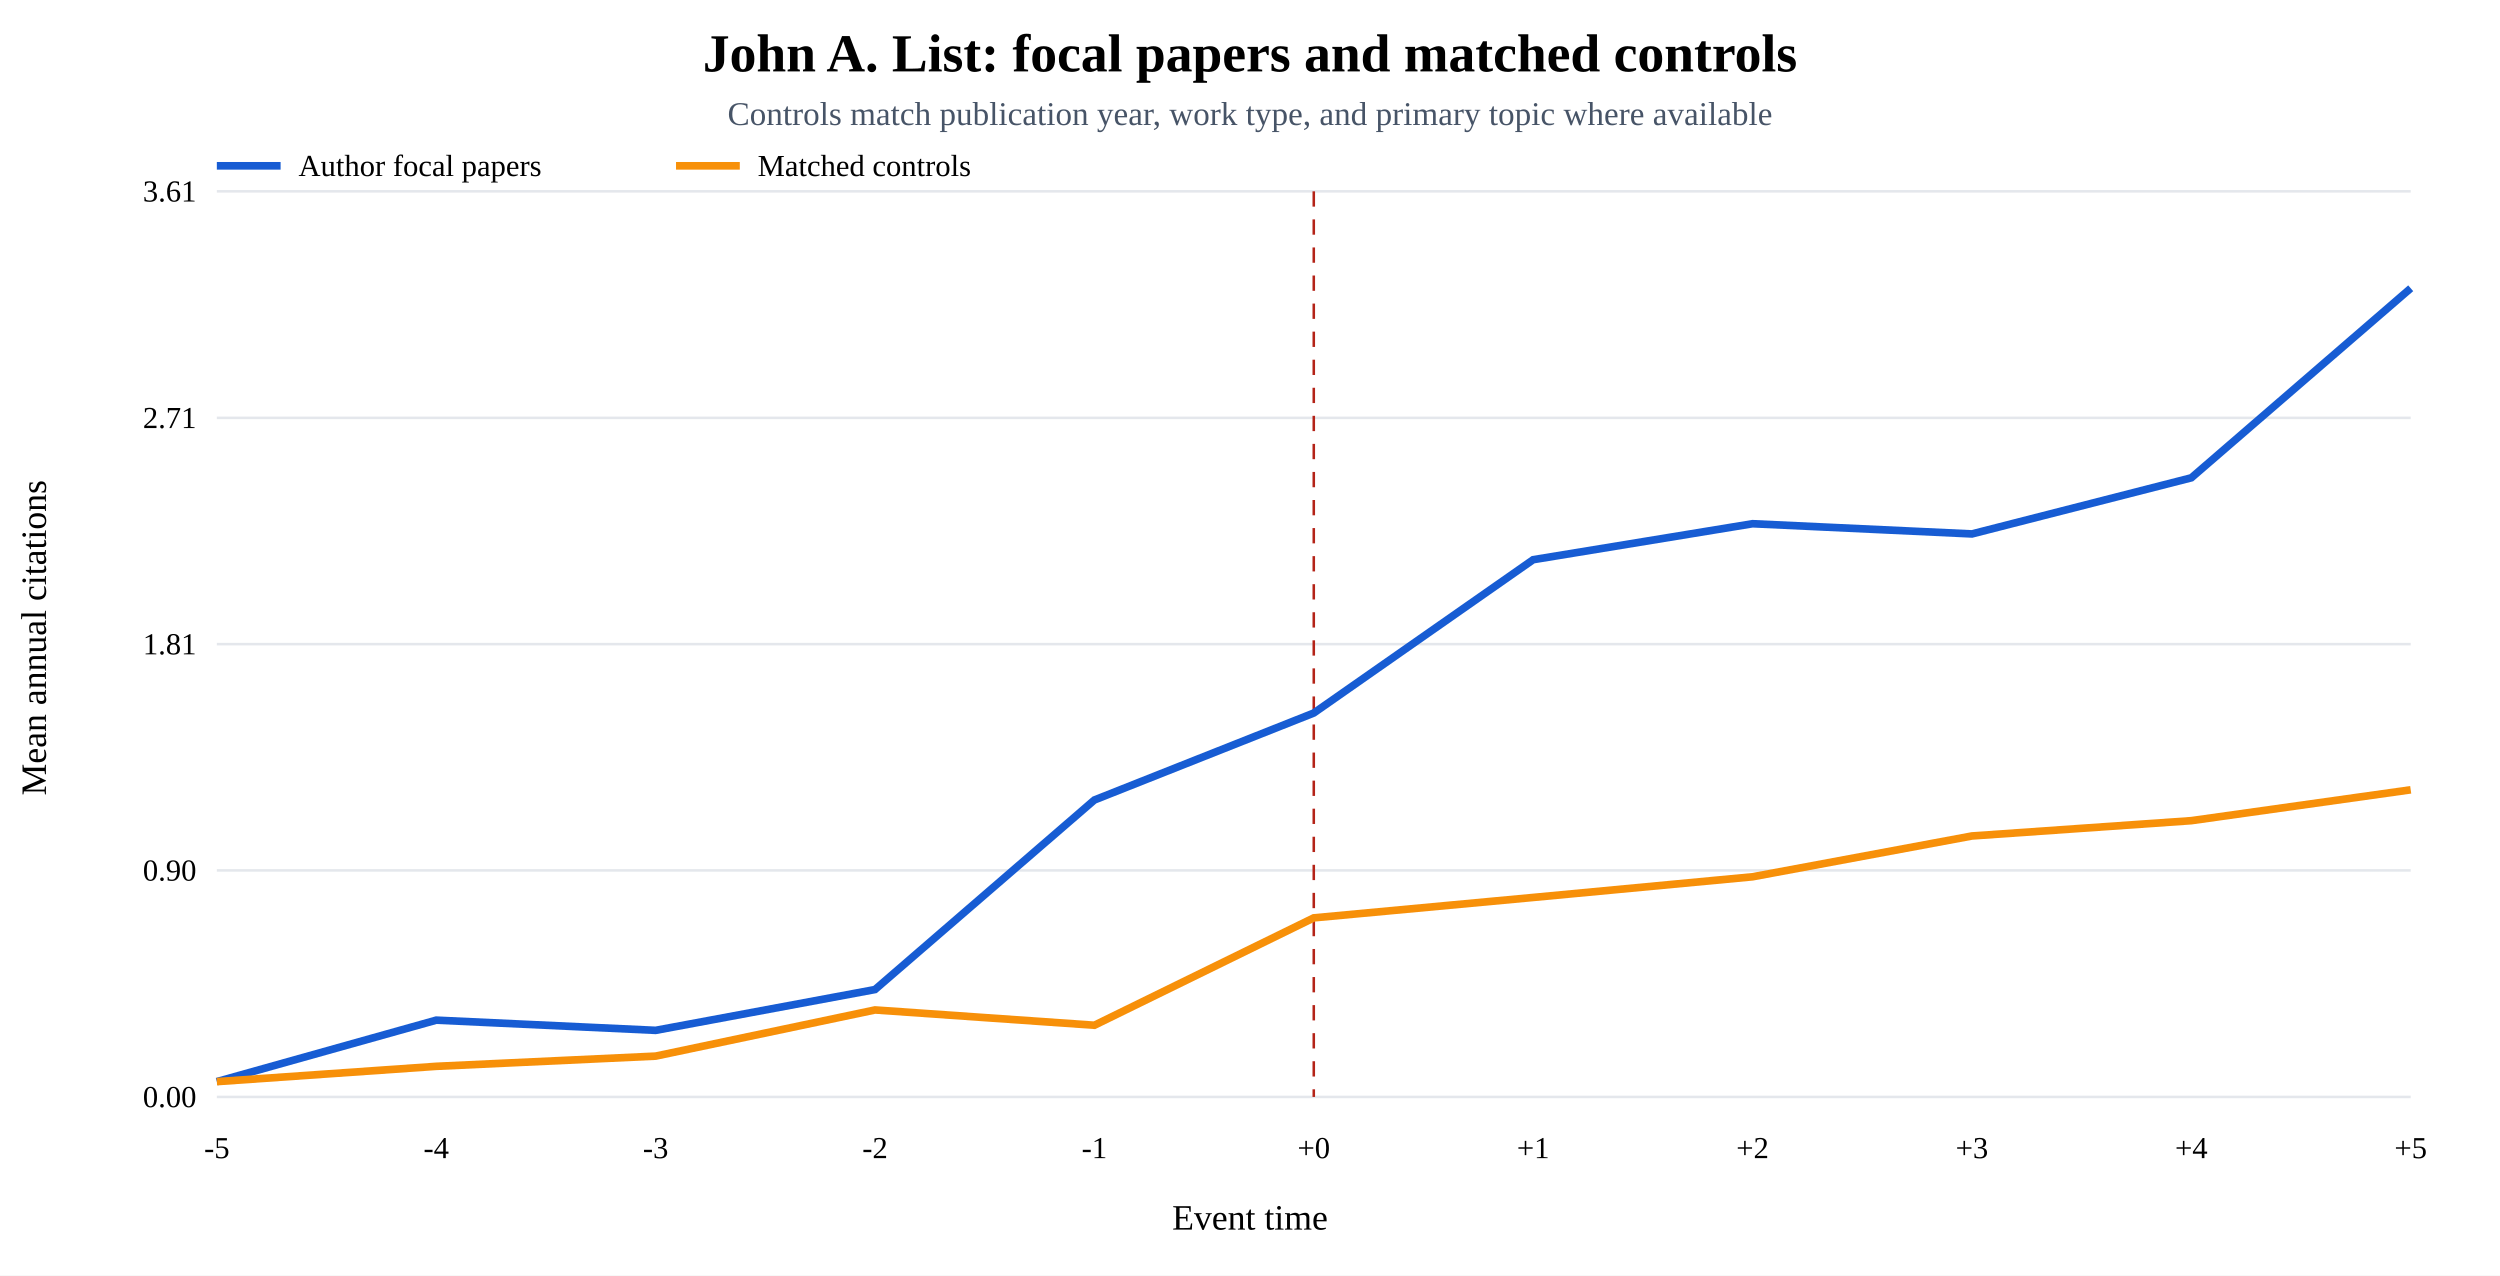
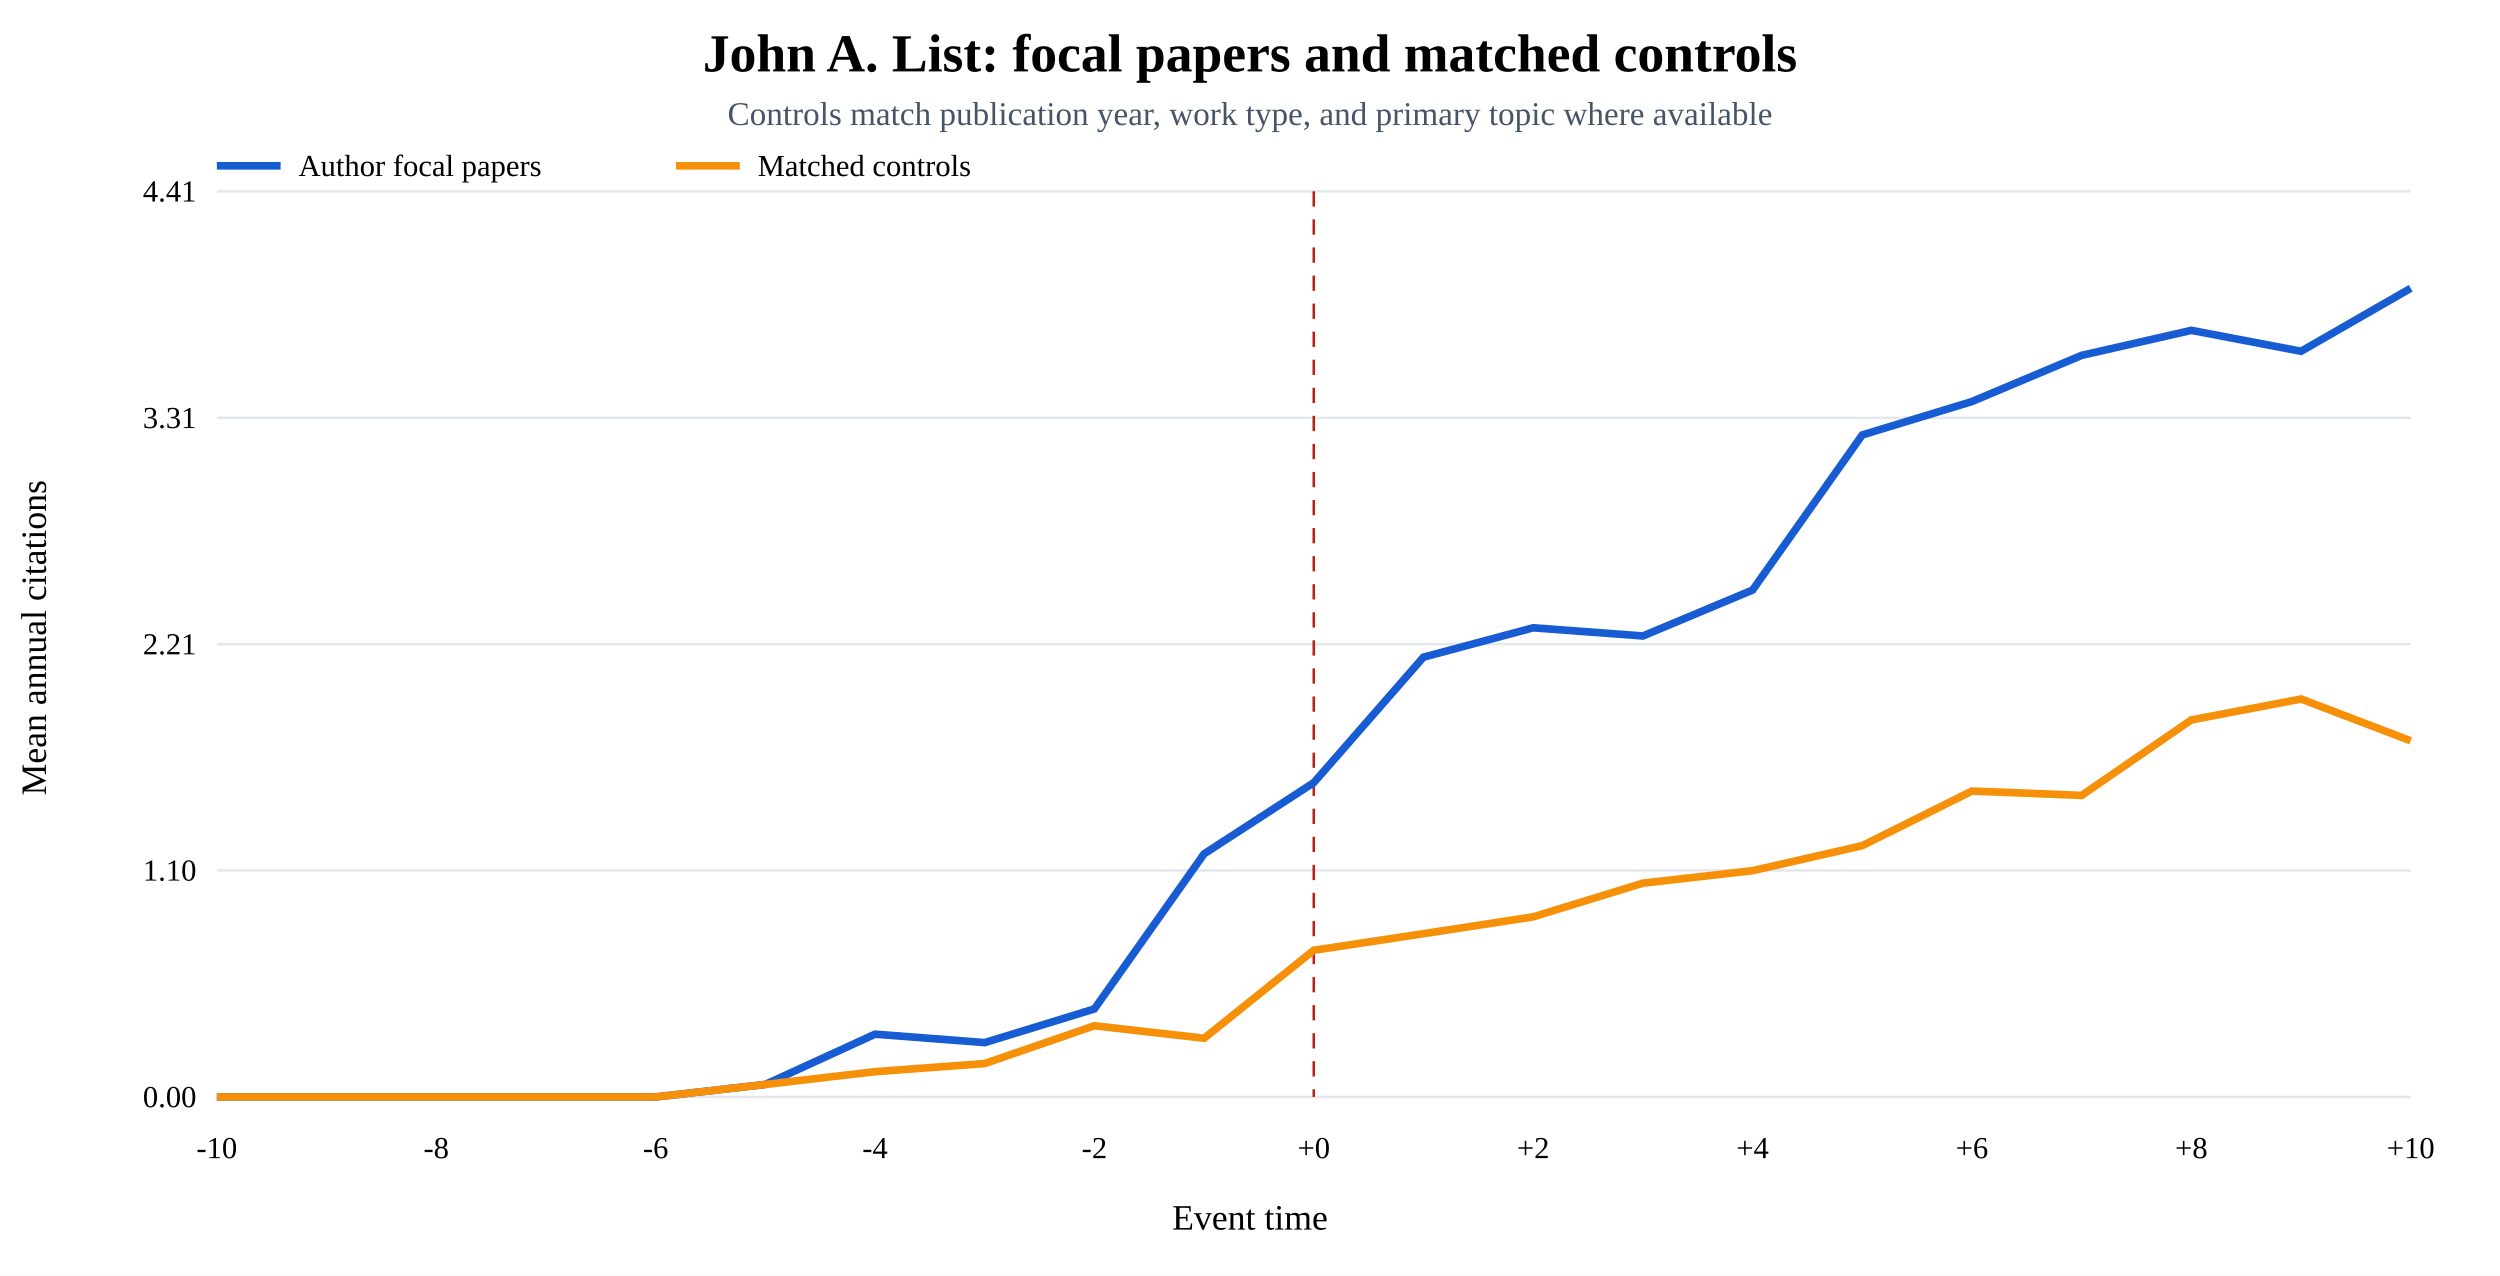
<svg xmlns="http://www.w3.org/2000/svg" viewBox="0 0 980 500">
  <rect width="100%" height="100%" fill="white" />
  <text x="490.0" y="28" text-anchor="middle" font-size="21" font-weight="700">John A. List: focal papers and matched controls</text>
  <text x="490.0" y="49" text-anchor="middle" font-size="13" fill="#475467">Controls match publication year, work type, and primary topic where available</text>
  <line x1="85" y1="430.0" x2="945" y2="430.0" stroke="#e4e7ec" />
  <text x="77" y="434.0" text-anchor="end" font-size="12">0.00</text>
  <line x1="85" y1="341.2" x2="945" y2="341.2" stroke="#e4e7ec" />
-   <text x="77" y="345.2" text-anchor="end" font-size="12">0.90</text>
+   <text x="77" y="345.2" text-anchor="end" font-size="12">1.10</text>
  <line x1="85" y1="252.5" x2="945" y2="252.5" stroke="#e4e7ec" />
-   <text x="77" y="256.5" text-anchor="end" font-size="12">1.81</text>
+   <text x="77" y="256.5" text-anchor="end" font-size="12">2.21</text>
  <line x1="85" y1="163.8" x2="945" y2="163.8" stroke="#e4e7ec" />
-   <text x="77" y="167.8" text-anchor="end" font-size="12">2.71</text>
+   <text x="77" y="167.8" text-anchor="end" font-size="12">3.31</text>
  <line x1="85" y1="75.0" x2="945" y2="75.0" stroke="#e4e7ec" />
-   <text x="77" y="79.0" text-anchor="end" font-size="12">3.61</text>
-   <text x="85.0" y="454" text-anchor="middle" font-size="12">-5</text>
-   <text x="171.0" y="454" text-anchor="middle" font-size="12">-4</text>
-   <text x="257.0" y="454" text-anchor="middle" font-size="12">-3</text>
-   <text x="343.0" y="454" text-anchor="middle" font-size="12">-2</text>
-   <text x="429.0" y="454" text-anchor="middle" font-size="12">-1</text>
+   <text x="77" y="79.0" text-anchor="end" font-size="12">4.41</text>
+   <text x="85.0" y="454" text-anchor="middle" font-size="12">-10</text>
+   <text x="171.0" y="454" text-anchor="middle" font-size="12">-8</text>
+   <text x="257.0" y="454" text-anchor="middle" font-size="12">-6</text>
+   <text x="343.0" y="454" text-anchor="middle" font-size="12">-4</text>
+   <text x="429.0" y="454" text-anchor="middle" font-size="12">-2</text>
  <text x="515.0" y="454" text-anchor="middle" font-size="12">+0</text>
-   <text x="601.0" y="454" text-anchor="middle" font-size="12">+1</text>
-   <text x="687.0" y="454" text-anchor="middle" font-size="12">+2</text>
-   <text x="773.0" y="454" text-anchor="middle" font-size="12">+3</text>
-   <text x="859.0" y="454" text-anchor="middle" font-size="12">+4</text>
-   <text x="945.0" y="454" text-anchor="middle" font-size="12">+5</text>
+   <text x="601.0" y="454" text-anchor="middle" font-size="12">+2</text>
+   <text x="687.0" y="454" text-anchor="middle" font-size="12">+4</text>
+   <text x="773.0" y="454" text-anchor="middle" font-size="12">+6</text>
+   <text x="859.0" y="454" text-anchor="middle" font-size="12">+8</text>
+   <text x="945.0" y="454" text-anchor="middle" font-size="12">+10</text>
  <line x1="515.0" y1="75" x2="515.0" y2="430" stroke="#b42318" stroke-dasharray="6 5" />
-   <polyline points="85.0,424.0 171.0,399.9 257.0,403.9 343.0,387.9 429.0,313.6 515.0,279.5 601.0,219.4 687.0,205.3 773.0,209.3 859.0,187.3 945.0,113.0" fill="none" stroke="#175cd3" stroke-width="3" />
-   <polyline points="85.0,424.0 171.0,418.0 257.0,414.0 343.0,395.9 429.0,401.9 515.0,359.8 601.0,351.8 687.0,343.7 773.0,327.7 859.0,321.7 945.0,309.6" fill="none" stroke="#f79009" stroke-width="3" />
+   <polyline points="85.0,430.0 128.0,430.0 171.0,430.0 214.0,430.0 257.0,430.0 300.0,425.1 343.0,405.4 386.0,408.7 429.0,395.5 472.0,334.7 515.0,306.8 558.0,257.6 601.0,246.1 644.0,249.3 687.0,231.3 730.0,170.5 773.0,157.4 816.0,139.3 859.0,129.5 902.0,137.7 945.0,113.0" fill="none" stroke="#175cd3" stroke-width="3" />
+   <polyline points="85.0,430.0 128.0,430.0 171.0,430.0 214.0,430.0 257.0,430.0 300.0,425.1 343.0,420.1 386.0,416.9 429.0,402.1 472.0,407.0 515.0,372.5 558.0,366.0 601.0,359.4 644.0,346.2 687.0,341.3 730.0,331.5 773.0,310.1 816.0,311.8 859.0,282.2 902.0,274.0 945.0,290.4" fill="none" stroke="#f79009" stroke-width="3" />
  <line x1="85" y1="65" x2="110" y2="65" stroke="#175cd3" stroke-width="3" />
  <text x="117" y="69" font-size="12">Author focal papers</text>
  <line x1="265" y1="65" x2="290" y2="65" stroke="#f79009" stroke-width="3" />
  <text x="297" y="69" font-size="12">Matched controls</text>
  <text x="490.0" y="482" text-anchor="middle" font-size="14">Event time</text>
  <text transform="translate(18 250.0) rotate(-90)" text-anchor="middle" font-size="14">Mean annual citations</text>
</svg>
